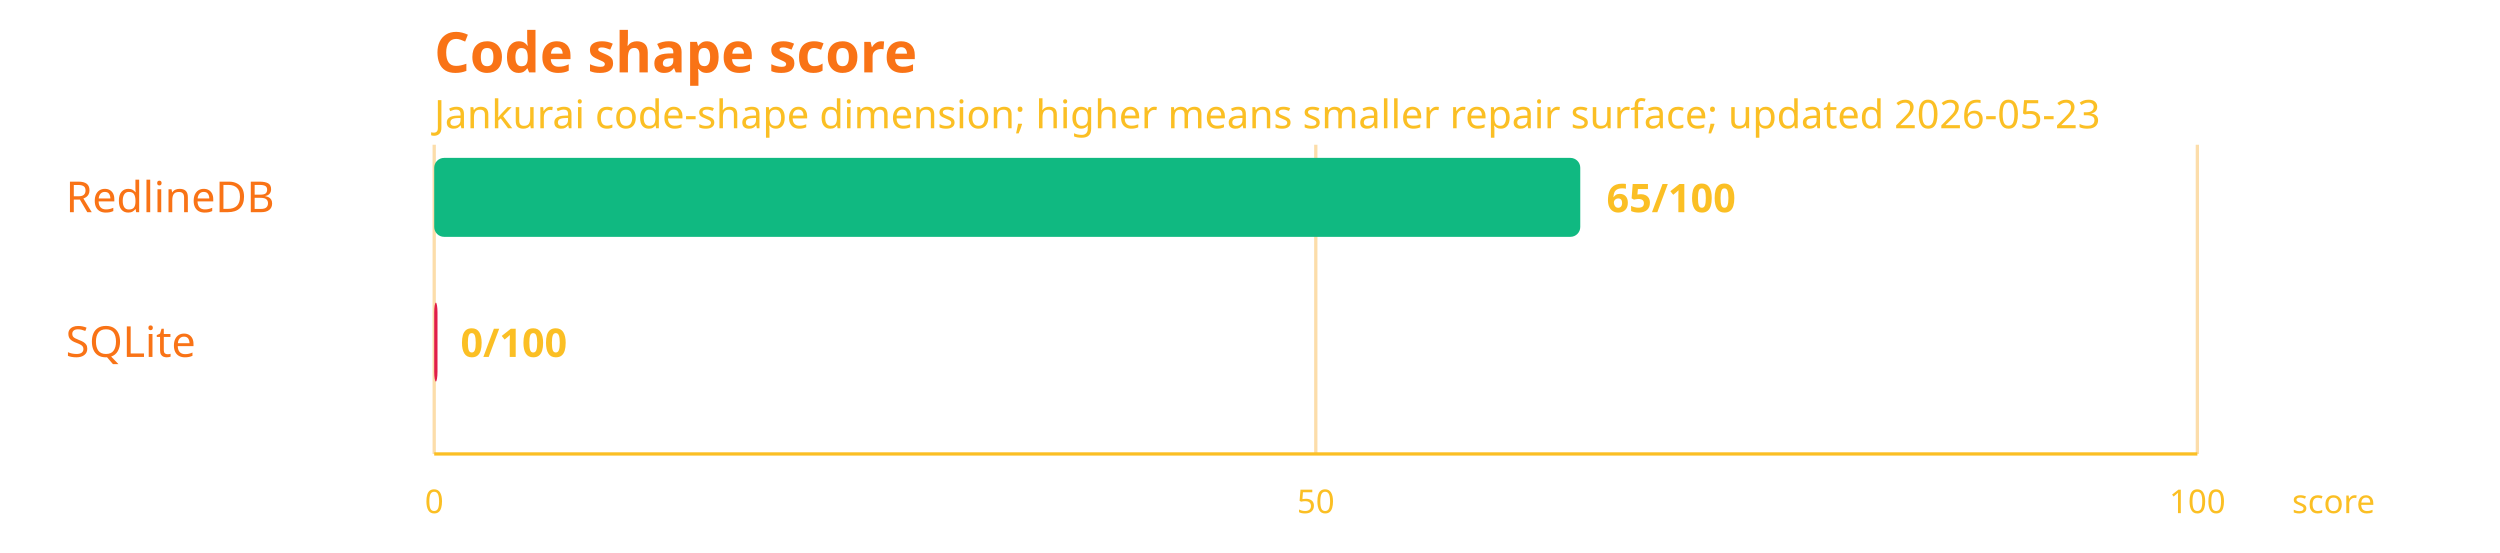
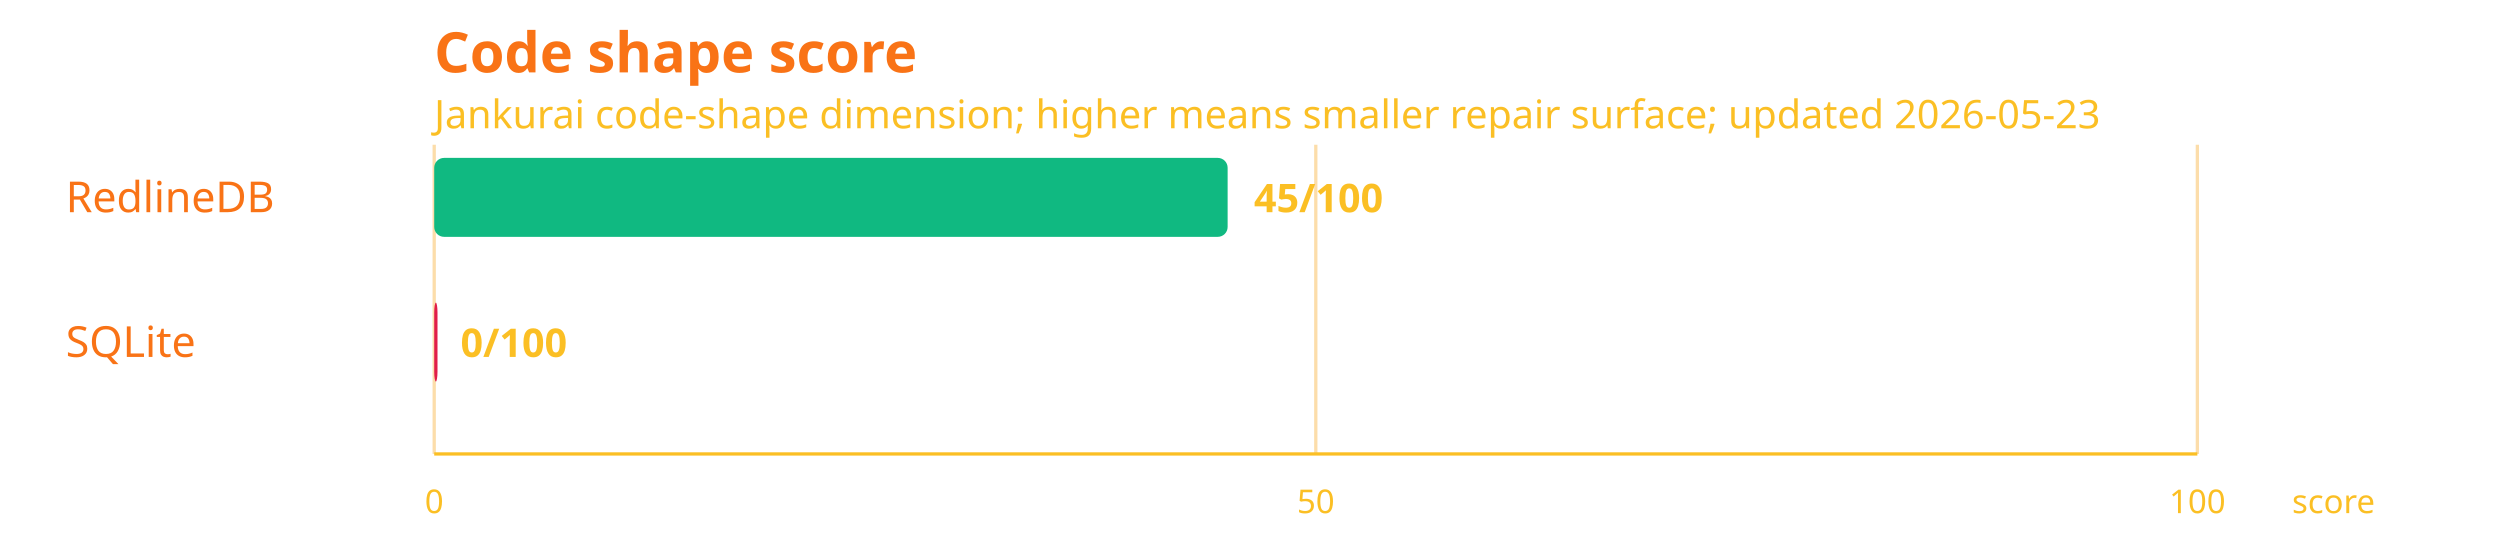
<svg xmlns="http://www.w3.org/2000/svg" width="760" height="168" viewBox="0 0 760 168" role="img" aria-labelledby="code-shape-title code-shape-desc">
  <text x="132" y="22" font-family="sans-serif" font-size="17" font-weight="700" fill="#f97316">Code shape score</text>
  <text x="132" y="39" font-family="sans-serif" font-size="12" fill="#fbbf24">Jankurai code-shape dimension; higher means smaller repair surface; updated 2026-05-23</text>
  <line x1="132.00" y1="44" x2="132.00" y2="138" stroke="#f59e0b" opacity="0.35" />
  <text x="132.00" y="156" font-family="sans-serif" font-size="10" fill="#fbbf24" text-anchor="middle">0</text>
  <line x1="400.00" y1="44" x2="400.00" y2="138" stroke="#f59e0b" opacity="0.35" />
  <text x="400.00" y="156" font-family="sans-serif" font-size="10" fill="#fbbf24" text-anchor="middle">50</text>
  <line x1="668.00" y1="44" x2="668.00" y2="138" stroke="#f59e0b" opacity="0.35" />
  <text x="668.00" y="156" font-family="sans-serif" font-size="10" fill="#fbbf24" text-anchor="middle">100</text>
  <line x1="132" y1="138" x2="668.00" y2="138" stroke="#fbbf24" />
  <text x="722.00" y="156" font-family="sans-serif" font-size="10" fill="#fbbf24" text-anchor="end">score</text>
  <text x="20" y="64.50" font-family="sans-serif" font-size="13" fill="#f97316">RedlineDB</text>
-   <rect x="132" y="48" width="348.40" height="24" rx="3" fill="#10b981" />
-   <text x="488.40" y="64.50" font-family="sans-serif" font-size="12" font-weight="700" fill="#fbbf24" text-anchor="start">65/100</text>
+   <rect x="132" y="48" width="241.20" height="24" rx="3" fill="#10b981" />
+   <text x="381.20" y="64.50" font-family="sans-serif" font-size="12" font-weight="700" fill="#fbbf24" text-anchor="start">45/100</text>
  <text x="20" y="108.50" font-family="sans-serif" font-size="13" fill="#f97316">SQLite</text>
  <rect x="132" y="92" width="1.00" height="24" rx="3" fill="#e11d48" />
  <text x="140.00" y="108.50" font-family="sans-serif" font-size="12" font-weight="700" fill="#fbbf24" text-anchor="start">0/100</text>
</svg>
